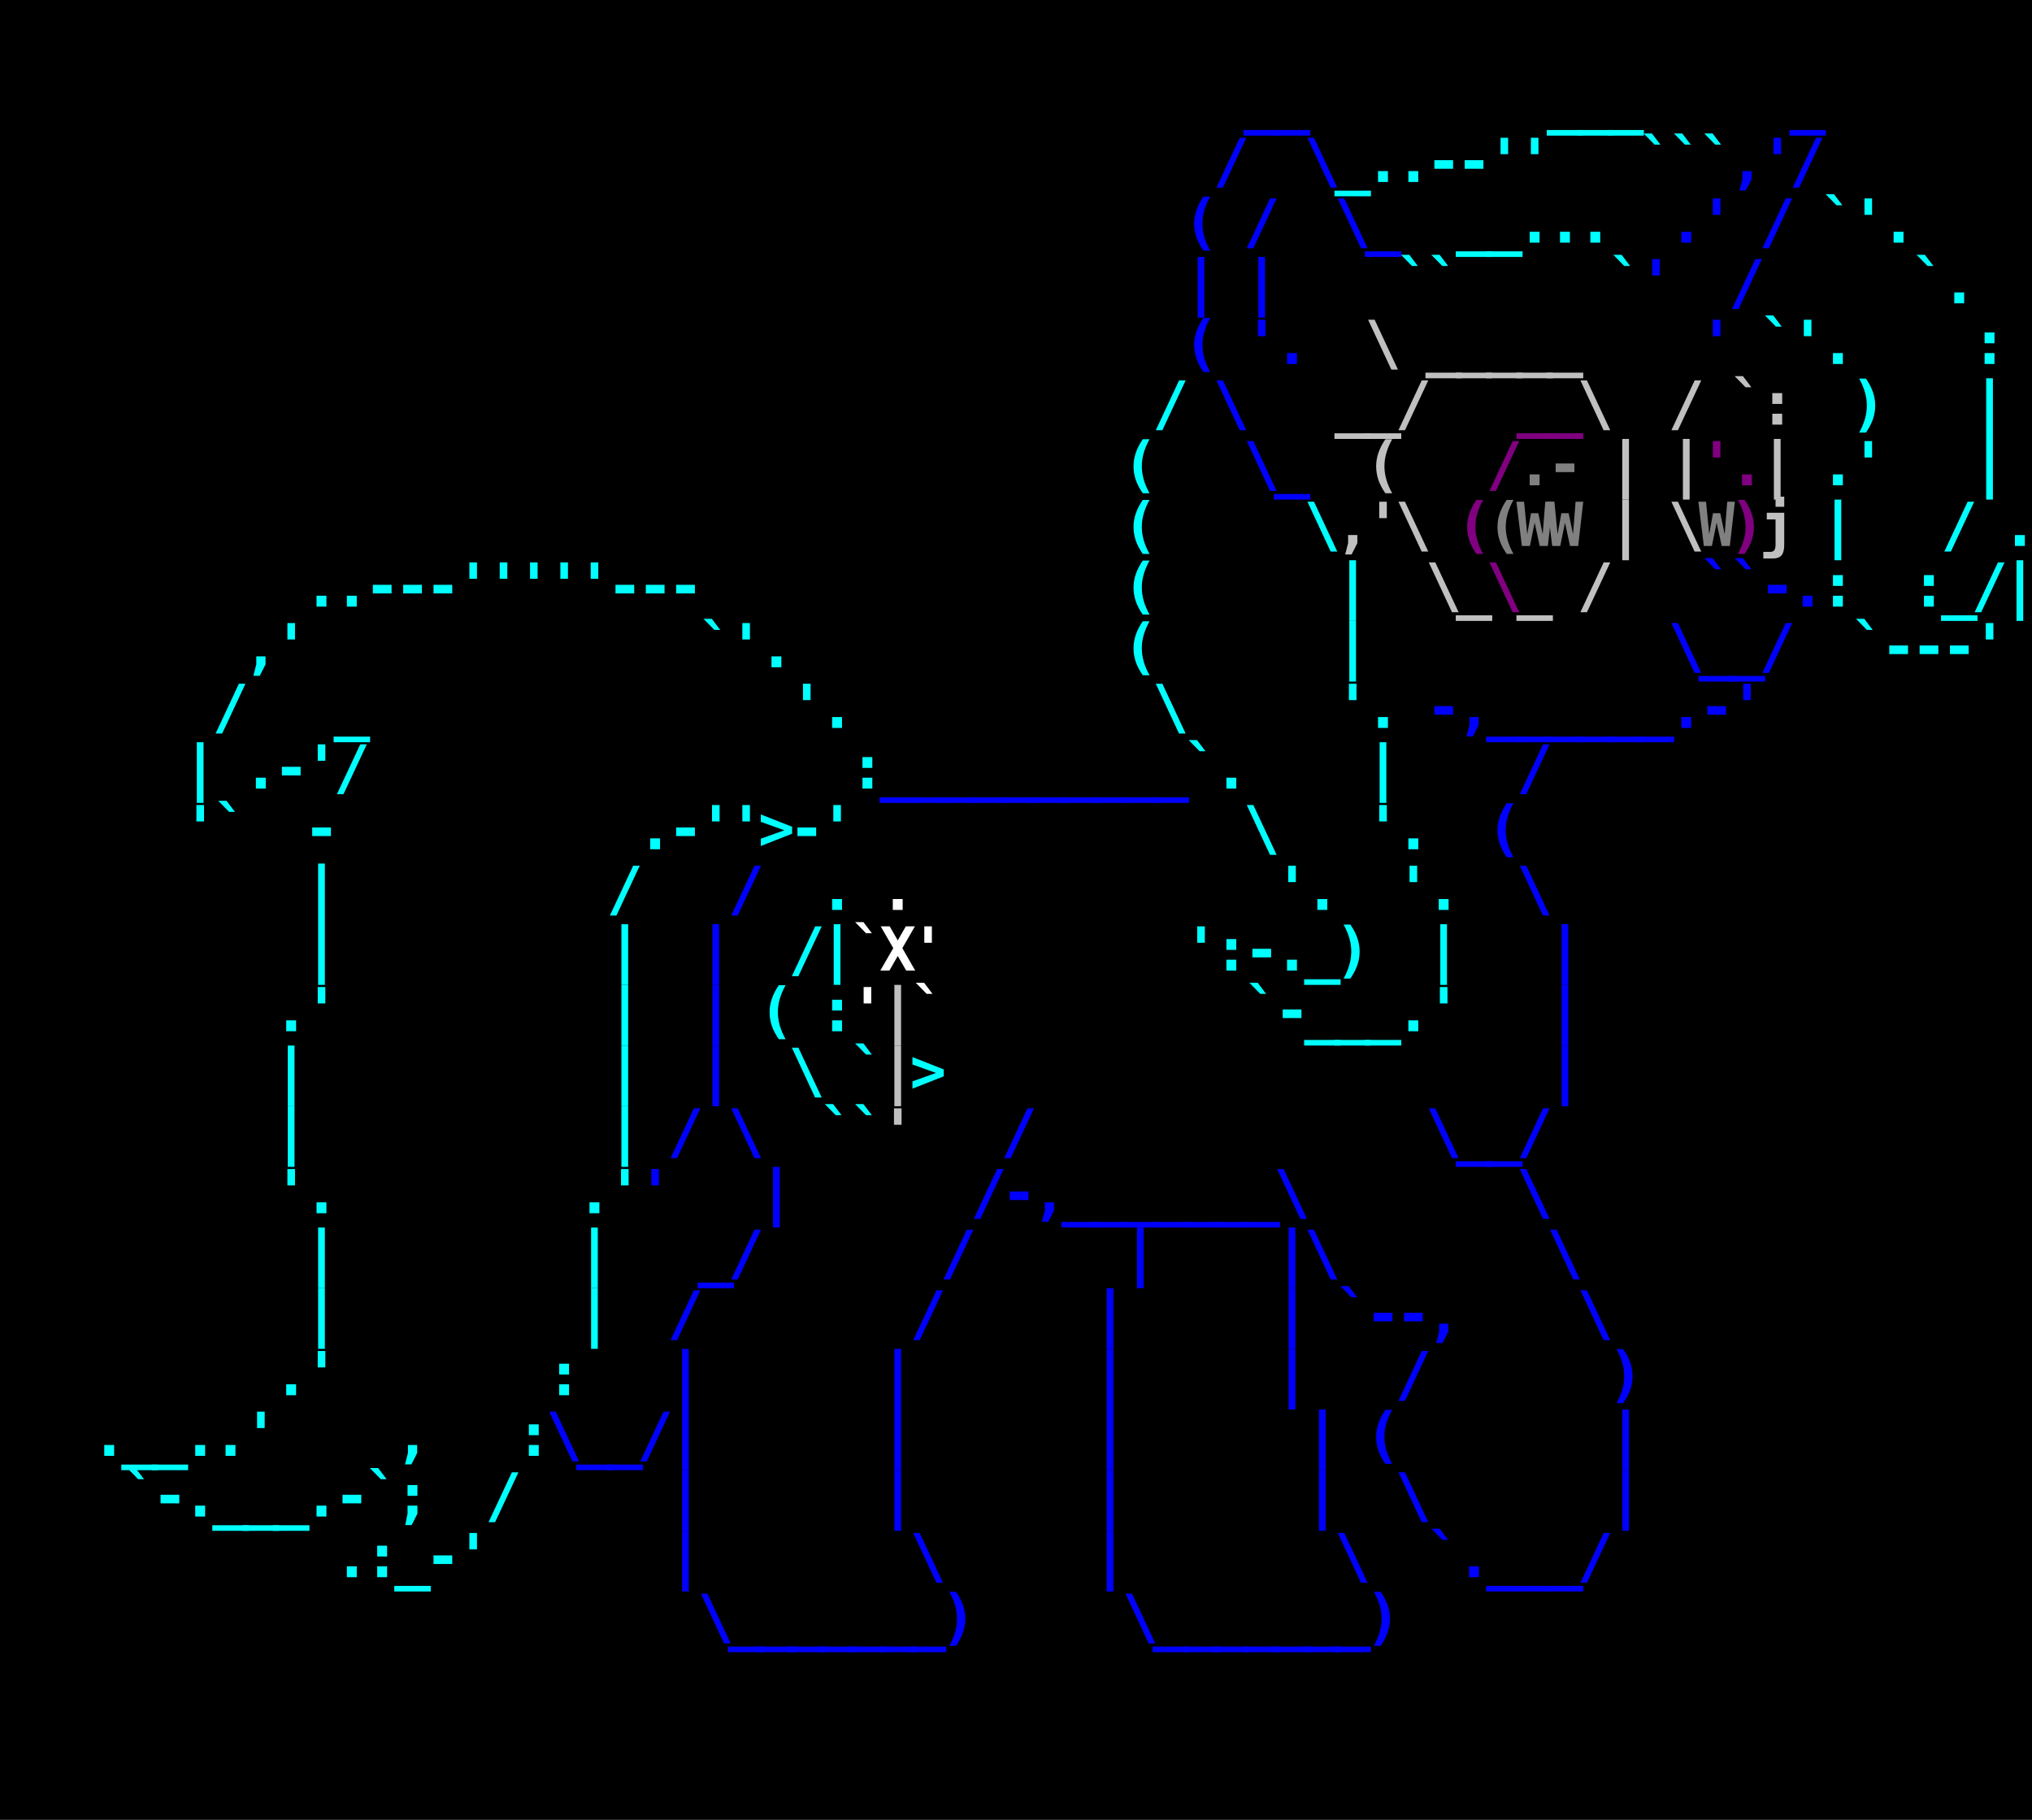
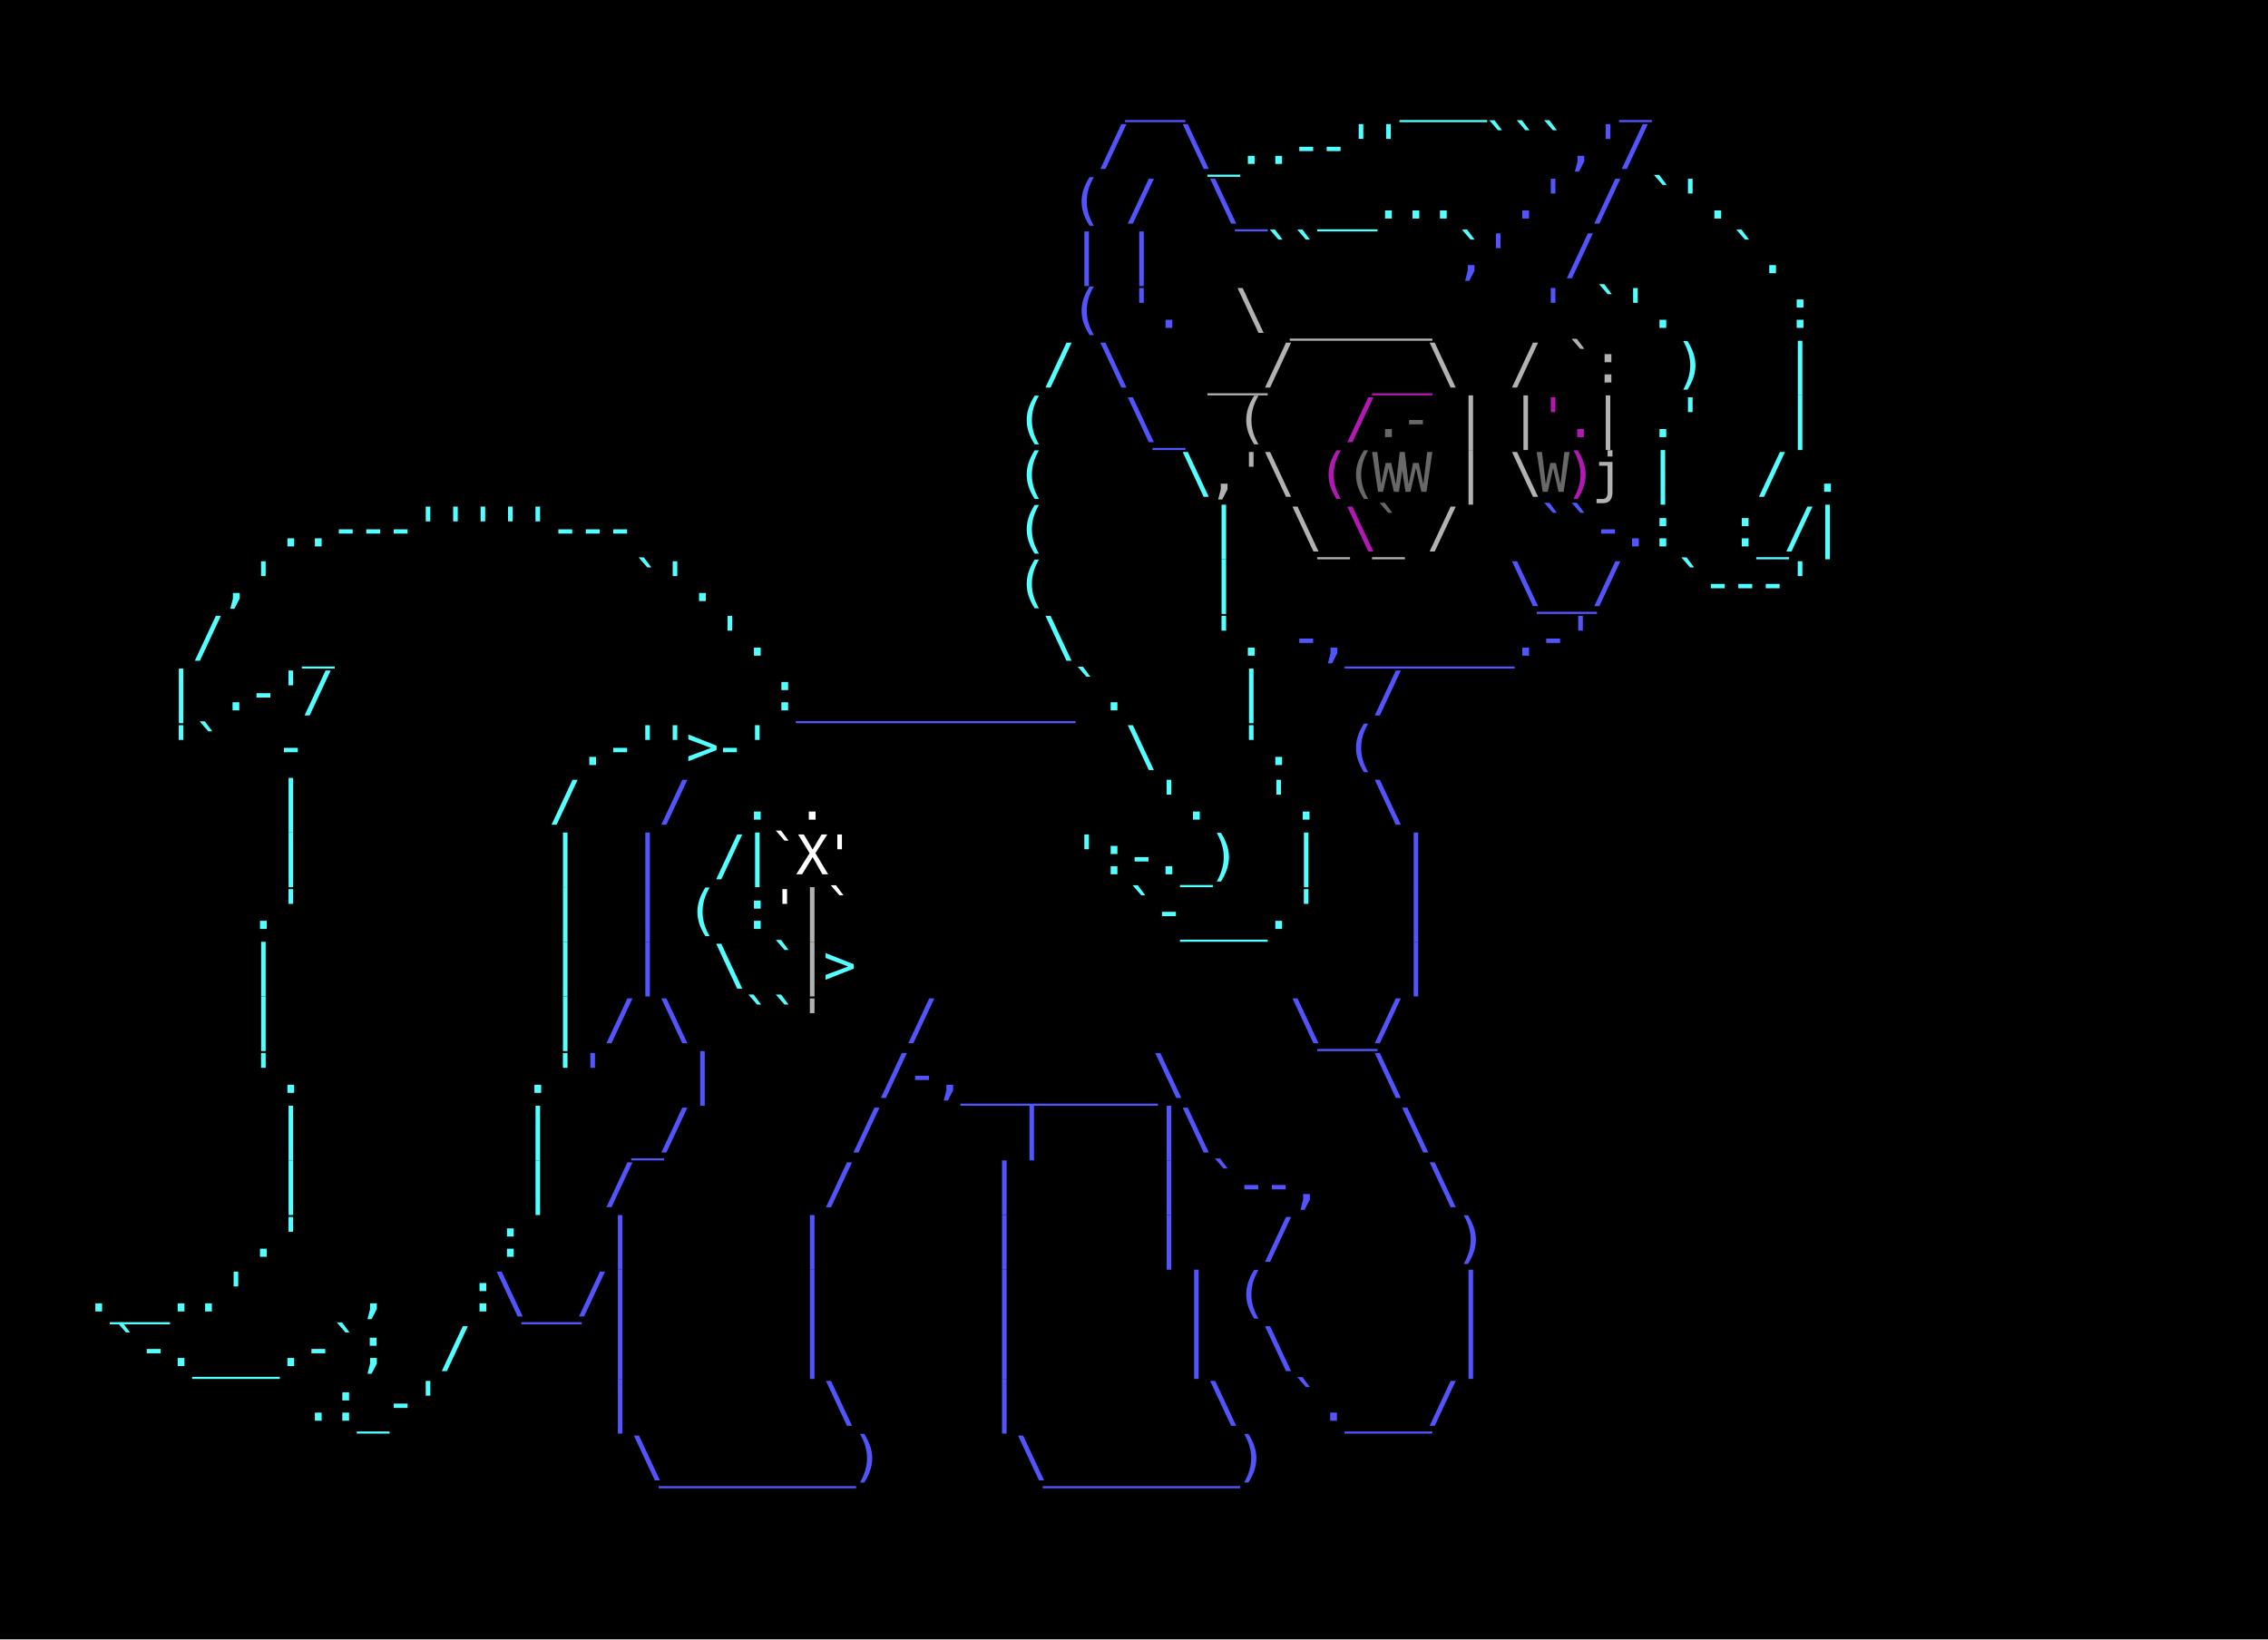
- <svg xmlns="http://www.w3.org/2000/svg" width="402" height="360">
-   <rect style="fill:black;stroke:none;" width="402" height="360" x="0" y="0" />
-   <text y="0" x="0" style="font-family:monospace;font-size:12px;font-weight:bold;">
-     <tspan x="246" y="24" style="fill:blue;">_</tspan>
-     <tspan x="252" y="24" style="fill:blue;">_</tspan>
-     <tspan x="306" y="24" style="fill:cyan;">_</tspan>
-     <tspan x="312" y="24" style="fill:cyan;">_</tspan>
-     <tspan x="318" y="24" style="fill:cyan;">_</tspan>
-     <tspan x="354" y="24" style="fill:blue;">_</tspan>
-     <tspan x="240" y="36" style="fill:blue;">/</tspan>
-     <tspan x="258" y="36" style="fill:blue;">\</tspan>
-     <tspan x="264" y="36" style="fill:cyan;">_</tspan>
-     <tspan x="270" y="36" style="fill:cyan;">.</tspan>
-     <tspan x="276" y="36" style="fill:cyan;">.</tspan>
-     <tspan x="282" y="36" style="fill:cyan;">-</tspan>
-     <tspan x="288" y="36" style="fill:cyan;">-</tspan>
-     <tspan x="294" y="36" style="fill:cyan;">'</tspan>
-     <tspan x="300" y="36" style="fill:cyan;">'</tspan>
-     <tspan x="324" y="36" style="fill:cyan;">`</tspan>
-     <tspan x="330" y="36" style="fill:cyan;">`</tspan>
-     <tspan x="336" y="36" style="fill:cyan;">`</tspan>
-     <tspan x="342" y="36" style="fill:blue;">,</tspan>
-     <tspan x="348" y="36" style="fill:blue;">'</tspan>
-     <tspan x="354" y="36" style="fill:blue;">/</tspan>
-     <tspan x="234" y="48" style="fill:blue;">(</tspan>
-     <tspan x="246" y="48" style="fill:blue;">/</tspan>
-     <tspan x="264" y="48" style="fill:blue;">\</tspan>
-     <tspan x="270" y="48" style="fill:blue;">_</tspan>
-     <tspan x="288" y="48" style="fill:cyan;">_</tspan>
-     <tspan x="294" y="48" style="fill:cyan;">_</tspan>
-     <tspan x="300" y="48" style="fill:cyan;">.</tspan>
-     <tspan x="306" y="48" style="fill:cyan;">.</tspan>
-     <tspan x="312" y="48" style="fill:cyan;">.</tspan>
-     <tspan x="330" y="48" style="fill:blue;">.</tspan>
-     <tspan x="336" y="48" style="fill:blue;">'</tspan>
-     <tspan x="348" y="48" style="fill:blue;">/</tspan>
-     <tspan x="360" y="48" style="fill:cyan;">`</tspan>
-     <tspan x="366" y="48" style="fill:cyan;">'</tspan>
-     <tspan x="372" y="48" style="fill:cyan;">.</tspan>
-     <tspan x="234" y="60" style="fill:blue;">|</tspan>
-     <tspan x="246" y="60" style="fill:blue;">|</tspan>
-     <tspan x="276" y="60" style="fill:cyan;">`</tspan>
-     <tspan x="282" y="60" style="fill:cyan;">`</tspan>
-     <tspan x="318" y="60" style="fill:cyan;">`</tspan>
-     <tspan x="324" y="60" style="fill:blue;">'</tspan>
-     <tspan x="342" y="60" style="fill:blue;">/</tspan>
-     <tspan x="378" y="60" style="fill:cyan;">`</tspan>
-     <tspan x="384" y="60" style="fill:cyan;">.</tspan>
-     <tspan x="234" y="72" style="fill:blue;">(</tspan>
-     <tspan x="246" y="72" style="fill:blue;">'</tspan>
-     <tspan x="252" y="72" style="fill:blue;">.</tspan>
-     <tspan x="270" y="72" style="fill:silver;">\</tspan>
-     <tspan x="282" y="72" style="fill:silver;">_</tspan>
-     <tspan x="288" y="72" style="fill:silver;">_</tspan>
-     <tspan x="294" y="72" style="fill:silver;">_</tspan>
-     <tspan x="300" y="72" style="fill:silver;">_</tspan>
-     <tspan x="306" y="72" style="fill:silver;">_</tspan>
-     <tspan x="336" y="72" style="fill:blue;">'</tspan>
-     <tspan x="348" y="72" style="fill:cyan;">`</tspan>
-     <tspan x="354" y="72" style="fill:cyan;">'</tspan>
-     <tspan x="360" y="72" style="fill:cyan;">.</tspan>
-     <tspan x="390" y="72" style="fill:cyan;">:</tspan>
-     <tspan x="228" y="84" style="fill:cyan;">/</tspan>
-     <tspan x="240" y="84" style="fill:blue;">\</tspan>
-     <tspan x="264" y="84" style="fill:silver;">_</tspan>
-     <tspan x="270" y="84" style="fill:silver;">_</tspan>
-     <tspan x="276" y="84" style="fill:silver;">/</tspan>
-     <tspan x="300" y="84" style="fill:purple;">_</tspan>
-     <tspan x="306" y="84" style="fill:purple;">_</tspan>
-     <tspan x="312" y="84" style="fill:silver;">\</tspan>
-     <tspan x="330" y="84" style="fill:silver;">/</tspan>
-     <tspan x="342" y="84" style="fill:silver;">`</tspan>
-     <tspan x="348" y="84" style="fill:silver;">:</tspan>
-     <tspan x="366" y="84" style="fill:cyan;">)</tspan>
-     <tspan x="390" y="84" style="fill:cyan;">|</tspan>
-     <tspan x="222" y="96" style="fill:cyan;">(</tspan>
-     <tspan x="246" y="96" style="fill:blue;">\</tspan>
-     <tspan x="252" y="96" style="fill:blue;">_</tspan>
-     <tspan x="270" y="96" style="fill:silver;">(</tspan>
-     <tspan x="294" y="96" style="fill:purple;">/</tspan>
-     <tspan x="300" y="96" style="fill:gray;">.</tspan>
-     <tspan x="306" y="96" style="fill:gray;">-</tspan>
-     <tspan x="318" y="96" style="fill:silver;">|</tspan>
-     <tspan x="330" y="96" style="fill:silver;">|</tspan>
-     <tspan x="336" y="96" style="fill:purple;">'</tspan>
-     <tspan x="342" y="96" style="fill:purple;">.</tspan>
-     <tspan x="348" y="96" style="fill:silver;">|</tspan>
-     <tspan x="360" y="96" style="fill:cyan;">.</tspan>
-     <tspan x="366" y="96" style="fill:cyan;">'</tspan>
-     <tspan x="390" y="96" style="fill:cyan;">|</tspan>
-     <tspan x="222" y="108" style="fill:cyan;">(</tspan>
-     <tspan x="258" y="108" style="fill:cyan;">\</tspan>
-     <tspan x="264" y="108" style="fill:silver;">,</tspan>
-     <tspan x="270" y="108" style="fill:silver;">'</tspan>
-     <tspan x="276" y="108" style="fill:silver;">\</tspan>
-     <tspan x="288" y="108" style="fill:purple;">(</tspan>
-     <tspan x="294" y="108" style="fill:gray;">(</tspan>
-     <tspan x="300" y="108" style="fill:gray;">W</tspan>
-     <tspan x="306" y="108" style="fill:gray;">W</tspan>
-     <tspan x="318" y="108" style="fill:silver;">|</tspan>
-     <tspan x="330" y="108" style="fill:silver;">\</tspan>
-     <tspan x="336" y="108" style="fill:gray;">W</tspan>
-     <tspan x="342" y="108" style="fill:purple;">)</tspan>
-     <tspan x="348" y="108" style="fill:silver;">j</tspan>
-     <tspan x="360" y="108" style="fill:cyan;">|</tspan>
-     <tspan x="384" y="108" style="fill:cyan;">/</tspan>
-     <tspan x="396" y="108" style="fill:cyan;">.</tspan>
-     <tspan x="60" y="120" style="fill:cyan;">.</tspan>
-     <tspan x="66" y="120" style="fill:cyan;">.</tspan>
-     <tspan x="72" y="120" style="fill:cyan;">-</tspan>
-     <tspan x="78" y="120" style="fill:cyan;">-</tspan>
-     <tspan x="84" y="120" style="fill:cyan;">-</tspan>
-     <tspan x="90" y="120" style="fill:cyan;">'</tspan>
-     <tspan x="96" y="120" style="fill:cyan;">'</tspan>
-     <tspan x="102" y="120" style="fill:cyan;">'</tspan>
-     <tspan x="108" y="120" style="fill:cyan;">'</tspan>
-     <tspan x="114" y="120" style="fill:cyan;">'</tspan>
-     <tspan x="120" y="120" style="fill:cyan;">-</tspan>
-     <tspan x="126" y="120" style="fill:cyan;">-</tspan>
-     <tspan x="132" y="120" style="fill:cyan;">-</tspan>
-     <tspan x="222" y="120" style="fill:cyan;">(</tspan>
-     <tspan x="264" y="120" style="fill:cyan;">|</tspan>
-     <tspan x="282" y="120" style="fill:silver;">\</tspan>
-     <tspan x="288" y="120" style="fill:silver;">_</tspan>
-     <tspan x="294" y="120" style="fill:purple;">\</tspan>
-     <tspan x="300" y="120" style="fill:silver;">_</tspan>
-     <tspan x="312" y="120" style="fill:silver;">/</tspan>
-     <tspan x="336" y="120" style="fill:blue;">`</tspan>
-     <tspan x="342" y="120" style="fill:blue;">`</tspan>
-     <tspan x="348" y="120" style="fill:blue;">-</tspan>
-     <tspan x="354" y="120" style="fill:blue;">.</tspan>
-     <tspan x="360" y="120" style="fill:cyan;">:</tspan>
-     <tspan x="378" y="120" style="fill:cyan;">:</tspan>
-     <tspan x="384" y="120" style="fill:cyan;">_</tspan>
-     <tspan x="390" y="120" style="fill:cyan;">/</tspan>
-     <tspan x="396" y="120" style="fill:cyan;">|</tspan>
-     <tspan x="48" y="132" style="fill:cyan;">,</tspan>
-     <tspan x="54" y="132" style="fill:cyan;">'</tspan>
-     <tspan x="138" y="132" style="fill:cyan;">`</tspan>
-     <tspan x="144" y="132" style="fill:cyan;">'</tspan>
-     <tspan x="150" y="132" style="fill:cyan;">.</tspan>
-     <tspan x="222" y="132" style="fill:cyan;">(</tspan>
-     <tspan x="264" y="132" style="fill:cyan;">|</tspan>
-     <tspan x="330" y="132" style="fill:blue;">\</tspan>
-     <tspan x="336" y="132" style="fill:blue;">_</tspan>
-     <tspan x="342" y="132" style="fill:blue;">_</tspan>
-     <tspan x="348" y="132" style="fill:blue;">/</tspan>
-     <tspan x="366" y="132" style="fill:cyan;">`</tspan>
-     <tspan x="372" y="132" style="fill:cyan;">-</tspan>
-     <tspan x="378" y="132" style="fill:cyan;">-</tspan>
-     <tspan x="384" y="132" style="fill:cyan;">-</tspan>
-     <tspan x="390" y="132" style="fill:cyan;">'</tspan>
-     <tspan x="42" y="144" style="fill:cyan;">/</tspan>
-     <tspan x="66" y="144" style="fill:cyan;">_</tspan>
-     <tspan x="156" y="144" style="fill:cyan;">'</tspan>
-     <tspan x="162" y="144" style="fill:cyan;">.</tspan>
-     <tspan x="228" y="144" style="fill:cyan;">\</tspan>
-     <tspan x="264" y="144" style="fill:cyan;">'</tspan>
-     <tspan x="270" y="144" style="fill:cyan;">.</tspan>
-     <tspan x="282" y="144" style="fill:blue;">-</tspan>
-     <tspan x="288" y="144" style="fill:blue;">,</tspan>
-     <tspan x="294" y="144" style="fill:blue;">_</tspan>
-     <tspan x="300" y="144" style="fill:blue;">_</tspan>
-     <tspan x="306" y="144" style="fill:blue;">_</tspan>
-     <tspan x="312" y="144" style="fill:blue;">_</tspan>
-     <tspan x="318" y="144" style="fill:blue;">_</tspan>
-     <tspan x="324" y="144" style="fill:blue;">_</tspan>
-     <tspan x="330" y="144" style="fill:blue;">.</tspan>
-     <tspan x="336" y="144" style="fill:blue;">-</tspan>
-     <tspan x="342" y="144" style="fill:blue;">'</tspan>
-     <tspan x="36" y="156" style="fill:cyan;">|</tspan>
-     <tspan x="48" y="156" style="fill:cyan;">.</tspan>
-     <tspan x="54" y="156" style="fill:cyan;">-</tspan>
-     <tspan x="60" y="156" style="fill:cyan;">'</tspan>
-     <tspan x="66" y="156" style="fill:cyan;">/</tspan>
-     <tspan x="168" y="156" style="fill:cyan;">:</tspan>
-     <tspan x="174" y="156" style="fill:blue;">_</tspan>
-     <tspan x="180" y="156" style="fill:blue;">_</tspan>
-     <tspan x="186" y="156" style="fill:blue;">_</tspan>
-     <tspan x="192" y="156" style="fill:blue;">_</tspan>
-     <tspan x="198" y="156" style="fill:blue;">_</tspan>
-     <tspan x="204" y="156" style="fill:blue;">_</tspan>
-     <tspan x="210" y="156" style="fill:blue;">_</tspan>
-     <tspan x="216" y="156" style="fill:blue;">_</tspan>
-     <tspan x="222" y="156" style="fill:blue;">_</tspan>
-     <tspan x="228" y="156" style="fill:blue;">_</tspan>
-     <tspan x="234" y="156" style="fill:cyan;">`</tspan>
-     <tspan x="240" y="156" style="fill:cyan;">.</tspan>
-     <tspan x="270" y="156" style="fill:cyan;">|</tspan>
-     <tspan x="300" y="156" style="fill:blue;">/</tspan>
-     <tspan x="36" y="168" style="fill:cyan;">'</tspan>
-     <tspan x="42" y="168" style="fill:cyan;">`</tspan>
-     <tspan x="60" y="168" style="fill:cyan;">-</tspan>
-     <tspan x="126" y="168" style="fill:cyan;">.</tspan>
-     <tspan x="132" y="168" style="fill:cyan;">-</tspan>
-     <tspan x="138" y="168" style="fill:cyan;">'</tspan>
-     <tspan x="144" y="168" style="fill:cyan;">'</tspan>
-     <tspan x="150" y="168" style="fill:cyan;">&gt;</tspan>
-     <tspan x="156" y="168" style="fill:cyan;">-</tspan>
-     <tspan x="162" y="168" style="fill:cyan;">'</tspan>
-     <tspan x="246" y="168" style="fill:cyan;">\</tspan>
-     <tspan x="270" y="168" style="fill:cyan;">'</tspan>
-     <tspan x="276" y="168" style="fill:cyan;">.</tspan>
-     <tspan x="294" y="168" style="fill:blue;">(</tspan>
-     <tspan x="60" y="180" style="fill:cyan;">|</tspan>
-     <tspan x="120" y="180" style="fill:cyan;">/</tspan>
-     <tspan x="144" y="180" style="fill:blue;">/</tspan>
-     <tspan x="162" y="180" style="fill:cyan;">.</tspan>
-     <tspan x="174" y="180" style="fill:white;">.</tspan>
-     <tspan x="252" y="180" style="fill:cyan;">'</tspan>
-     <tspan x="258" y="180" style="fill:cyan;">.</tspan>
-     <tspan x="276" y="180" style="fill:cyan;">'</tspan>
-     <tspan x="282" y="180" style="fill:cyan;">.</tspan>
-     <tspan x="300" y="180" style="fill:blue;">\</tspan>
-     <tspan x="60" y="192" style="fill:cyan;">|</tspan>
-     <tspan x="120" y="192" style="fill:cyan;">|</tspan>
-     <tspan x="138" y="192" style="fill:blue;">|</tspan>
-     <tspan x="156" y="192" style="fill:cyan;">/</tspan>
-     <tspan x="162" y="192" style="fill:cyan;">|</tspan>
-     <tspan x="168" y="192" style="fill:white;">`</tspan>
-     <tspan x="174" y="192" style="fill:white;">X</tspan>
-     <tspan x="180" y="192" style="fill:white;">'</tspan>
-     <tspan x="234" y="192" style="fill:cyan;">'</tspan>
-     <tspan x="240" y="192" style="fill:cyan;">:</tspan>
-     <tspan x="246" y="192" style="fill:cyan;">-</tspan>
-     <tspan x="252" y="192" style="fill:cyan;">.</tspan>
-     <tspan x="258" y="192" style="fill:cyan;">_</tspan>
-     <tspan x="264" y="192" style="fill:cyan;">)</tspan>
-     <tspan x="282" y="192" style="fill:cyan;">|</tspan>
-     <tspan x="306" y="192" style="fill:blue;">|</tspan>
-     <tspan x="54" y="204" style="fill:cyan;">.</tspan>
-     <tspan x="60" y="204" style="fill:cyan;">'</tspan>
-     <tspan x="120" y="204" style="fill:cyan;">|</tspan>
-     <tspan x="138" y="204" style="fill:blue;">|</tspan>
-     <tspan x="150" y="204" style="fill:cyan;">(</tspan>
-     <tspan x="162" y="204" style="fill:cyan;">:</tspan>
-     <tspan x="168" y="204" style="fill:white;">'</tspan>
-     <tspan x="174" y="204" style="fill:silver;">|</tspan>
-     <tspan x="180" y="204" style="fill:white;">`</tspan>
-     <tspan x="246" y="204" style="fill:cyan;">`</tspan>
-     <tspan x="252" y="204" style="fill:cyan;">-</tspan>
-     <tspan x="258" y="204" style="fill:cyan;">_</tspan>
-     <tspan x="264" y="204" style="fill:cyan;">_</tspan>
-     <tspan x="270" y="204" style="fill:cyan;">_</tspan>
-     <tspan x="276" y="204" style="fill:cyan;">.</tspan>
-     <tspan x="282" y="204" style="fill:cyan;">'</tspan>
-     <tspan x="306" y="204" style="fill:blue;">|</tspan>
-     <tspan x="54" y="216" style="fill:cyan;">|</tspan>
-     <tspan x="120" y="216" style="fill:cyan;">|</tspan>
-     <tspan x="138" y="216" style="fill:blue;">|</tspan>
-     <tspan x="156" y="216" style="fill:cyan;">\</tspan>
-     <tspan x="168" y="216" style="fill:cyan;">`</tspan>
-     <tspan x="174" y="216" style="fill:silver;">|</tspan>
-     <tspan x="180" y="216" style="fill:cyan;">&gt;</tspan>
-     <tspan x="306" y="216" style="fill:blue;">|</tspan>
-     <tspan x="54" y="228" style="fill:cyan;">|</tspan>
-     <tspan x="120" y="228" style="fill:cyan;">|</tspan>
-     <tspan x="132" y="228" style="fill:blue;">/</tspan>
-     <tspan x="144" y="228" style="fill:blue;">\</tspan>
-     <tspan x="162" y="228" style="fill:cyan;">`</tspan>
-     <tspan x="168" y="228" style="fill:cyan;">`</tspan>
-     <tspan x="174" y="228" style="fill:silver;">'</tspan>
-     <tspan x="198" y="228" style="fill:blue;">/</tspan>
-     <tspan x="282" y="228" style="fill:blue;">\</tspan>
-     <tspan x="288" y="228" style="fill:blue;">_</tspan>
-     <tspan x="294" y="228" style="fill:blue;">_</tspan>
-     <tspan x="300" y="228" style="fill:blue;">/</tspan>
-     <tspan x="54" y="240" style="fill:cyan;">'</tspan>
-     <tspan x="60" y="240" style="fill:cyan;">.</tspan>
-     <tspan x="114" y="240" style="fill:cyan;">.</tspan>
-     <tspan x="120" y="240" style="fill:cyan;">'</tspan>
-     <tspan x="126" y="240" style="fill:blue;">'</tspan>
-     <tspan x="150" y="240" style="fill:blue;">|</tspan>
-     <tspan x="192" y="240" style="fill:blue;">/</tspan>
-     <tspan x="198" y="240" style="fill:blue;">-</tspan>
-     <tspan x="204" y="240" style="fill:blue;">,</tspan>
-     <tspan x="210" y="240" style="fill:blue;">_</tspan>
-     <tspan x="216" y="240" style="fill:blue;">_</tspan>
-     <tspan x="222" y="240" style="fill:blue;">_</tspan>
-     <tspan x="228" y="240" style="fill:blue;">_</tspan>
-     <tspan x="234" y="240" style="fill:blue;">_</tspan>
-     <tspan x="240" y="240" style="fill:blue;">_</tspan>
-     <tspan x="246" y="240" style="fill:blue;">_</tspan>
-     <tspan x="252" y="240" style="fill:blue;">\</tspan>
-     <tspan x="300" y="240" style="fill:blue;">\</tspan>
-     <tspan x="60" y="252" style="fill:cyan;">|</tspan>
-     <tspan x="114" y="252" style="fill:cyan;">|</tspan>
-     <tspan x="138" y="252" style="fill:blue;">_</tspan>
-     <tspan x="144" y="252" style="fill:blue;">/</tspan>
-     <tspan x="186" y="252" style="fill:blue;">/</tspan>
-     <tspan x="222" y="252" style="fill:blue;">|</tspan>
-     <tspan x="252" y="252" style="fill:blue;">|</tspan>
-     <tspan x="258" y="252" style="fill:blue;">\</tspan>
-     <tspan x="306" y="252" style="fill:blue;">\</tspan>
-     <tspan x="60" y="264" style="fill:cyan;">|</tspan>
-     <tspan x="114" y="264" style="fill:cyan;">|</tspan>
-     <tspan x="132" y="264" style="fill:blue;">/</tspan>
-     <tspan x="180" y="264" style="fill:blue;">/</tspan>
-     <tspan x="216" y="264" style="fill:blue;">|</tspan>
-     <tspan x="252" y="264" style="fill:blue;">|</tspan>
-     <tspan x="264" y="264" style="fill:blue;">`</tspan>
-     <tspan x="270" y="264" style="fill:blue;">-</tspan>
-     <tspan x="276" y="264" style="fill:blue;">-</tspan>
-     <tspan x="282" y="264" style="fill:blue;">,</tspan>
-     <tspan x="312" y="264" style="fill:blue;">\</tspan>
-     <tspan x="54" y="276" style="fill:cyan;">.</tspan>
-     <tspan x="60" y="276" style="fill:cyan;">'</tspan>
-     <tspan x="108" y="276" style="fill:cyan;">:</tspan>
-     <tspan x="132" y="276" style="fill:blue;">|</tspan>
-     <tspan x="174" y="276" style="fill:blue;">|</tspan>
-     <tspan x="216" y="276" style="fill:blue;">|</tspan>
-     <tspan x="252" y="276" style="fill:blue;">|</tspan>
-     <tspan x="276" y="276" style="fill:blue;">/</tspan>
-     <tspan x="318" y="276" style="fill:blue;">)</tspan>
-     <tspan x="18" y="288" style="fill:cyan;">.</tspan>
-     <tspan x="24" y="288" style="fill:cyan;">_</tspan>
-     <tspan x="30" y="288" style="fill:cyan;">_</tspan>
-     <tspan x="36" y="288" style="fill:cyan;">.</tspan>
-     <tspan x="42" y="288" style="fill:cyan;">.</tspan>
-     <tspan x="48" y="288" style="fill:cyan;">'</tspan>
-     <tspan x="78" y="288" style="fill:cyan;">,</tspan>
-     <tspan x="102" y="288" style="fill:cyan;">:</tspan>
-     <tspan x="108" y="288" style="fill:blue;">\</tspan>
-     <tspan x="114" y="288" style="fill:blue;">_</tspan>
-     <tspan x="120" y="288" style="fill:blue;">_</tspan>
-     <tspan x="126" y="288" style="fill:blue;">/</tspan>
-     <tspan x="132" y="288" style="fill:blue;">|</tspan>
-     <tspan x="174" y="288" style="fill:blue;">|</tspan>
-     <tspan x="216" y="288" style="fill:blue;">|</tspan>
-     <tspan x="258" y="288" style="fill:blue;">|</tspan>
-     <tspan x="270" y="288" style="fill:blue;">(</tspan>
-     <tspan x="318" y="288" style="fill:blue;">|</tspan>
-     <tspan x="24" y="300" style="fill:cyan;">`</tspan>
-     <tspan x="30" y="300" style="fill:cyan;">-</tspan>
-     <tspan x="36" y="300" style="fill:cyan;">.</tspan>
-     <tspan x="42" y="300" style="fill:cyan;">_</tspan>
-     <tspan x="48" y="300" style="fill:cyan;">_</tspan>
-     <tspan x="54" y="300" style="fill:cyan;">_</tspan>
-     <tspan x="60" y="300" style="fill:cyan;">.</tspan>
-     <tspan x="66" y="300" style="fill:cyan;">-</tspan>
-     <tspan x="72" y="300" style="fill:cyan;">`</tspan>
-     <tspan x="78" y="300" style="fill:cyan;">;</tspan>
-     <tspan x="96" y="300" style="fill:cyan;">/</tspan>
-     <tspan x="132" y="300" style="fill:blue;">|</tspan>
-     <tspan x="174" y="300" style="fill:blue;">|</tspan>
-     <tspan x="216" y="300" style="fill:blue;">|</tspan>
-     <tspan x="258" y="300" style="fill:blue;">|</tspan>
-     <tspan x="276" y="300" style="fill:blue;">\</tspan>
-     <tspan x="318" y="300" style="fill:blue;">|</tspan>
-     <tspan x="66" y="312" style="fill:cyan;">.</tspan>
-     <tspan x="72" y="312" style="fill:cyan;">:</tspan>
-     <tspan x="78" y="312" style="fill:cyan;">_</tspan>
-     <tspan x="84" y="312" style="fill:cyan;">-</tspan>
-     <tspan x="90" y="312" style="fill:cyan;">'</tspan>
-     <tspan x="132" y="312" style="fill:blue;">|</tspan>
-     <tspan x="180" y="312" style="fill:blue;">\</tspan>
-     <tspan x="216" y="312" style="fill:blue;">|</tspan>
-     <tspan x="264" y="312" style="fill:blue;">\</tspan>
-     <tspan x="282" y="312" style="fill:blue;">`</tspan>
-     <tspan x="288" y="312" style="fill:blue;">.</tspan>
-     <tspan x="294" y="312" style="fill:blue;">_</tspan>
-     <tspan x="300" y="312" style="fill:blue;">_</tspan>
-     <tspan x="306" y="312" style="fill:blue;">_</tspan>
-     <tspan x="312" y="312" style="fill:blue;">/</tspan>
-     <tspan x="138" y="324" style="fill:blue;">\</tspan>
-     <tspan x="144" y="324" style="fill:blue;">_</tspan>
-     <tspan x="150" y="324" style="fill:blue;">_</tspan>
-     <tspan x="156" y="324" style="fill:blue;">_</tspan>
-     <tspan x="162" y="324" style="fill:blue;">_</tspan>
-     <tspan x="168" y="324" style="fill:blue;">_</tspan>
-     <tspan x="174" y="324" style="fill:blue;">_</tspan>
-     <tspan x="180" y="324" style="fill:blue;">_</tspan>
-     <tspan x="186" y="324" style="fill:blue;">)</tspan>
-     <tspan x="222" y="324" style="fill:blue;">\</tspan>
-     <tspan x="228" y="324" style="fill:blue;">_</tspan>
-     <tspan x="234" y="324" style="fill:blue;">_</tspan>
-     <tspan x="240" y="324" style="fill:blue;">_</tspan>
-     <tspan x="246" y="324" style="fill:blue;">_</tspan>
-     <tspan x="252" y="324" style="fill:blue;">_</tspan>
-     <tspan x="258" y="324" style="fill:blue;">_</tspan>
-     <tspan x="264" y="324" style="fill:blue;">_</tspan>
-     <tspan x="270" y="324" style="fill:blue;">)</tspan>
+ <svg xmlns="http://www.w3.org/2000/svg" width="498.0" height="360">
+   <rect style="fill:#000000;stroke:none;" width="498.0" height="360" x="0" y="0" />
+   <text y="0" x="0" style="font-family:monospace;font-size:12px;font-weight:#b2b2b2;fill:white;fill:#686868;letter-spacing:-1.2px" xml:space="preserve">
+     <tspan x="0" y="12">                                                                                </tspan>
+     <tspan x="0" y="24">                                                                                </tspan>
+     <tspan x="0" y="36">                                                                                </tspan>
+     <tspan x="0" y="48">                                                                                </tspan>
+     <tspan x="0" y="60">                                                                                </tspan>
+     <tspan x="0" y="72">                                                                                </tspan>
+     <tspan x="0" y="84">                                                                                </tspan>
+     <tspan x="0" y="96">                                                  .-                            </tspan>
+     <tspan x="0" y="108">                                                 (WW    W                       </tspan>
+     <tspan x="0" y="120">                                                  ` </tspan>
+     <tspan x="0" y="132"> </tspan>
+   </text>
+   <text y="0" x="0" style="font-family:monospace;font-size:12px;font-weight:#b2b2b2;fill:white;fill:#b218b2;letter-spacing:-1.2px" xml:space="preserve">
+     <tspan x="0" y="12">                                                                                </tspan>
+     <tspan x="0" y="24">                                                                  </tspan>
+     <tspan x="0" y="36">                                                                  </tspan>
+     <tspan x="0" y="48">                                                                 </tspan>
+     <tspan x="0" y="60">                                                                 </tspan>
+     <tspan x="0" y="72">                                                                 </tspan>
+     <tspan x="0" y="84">                                                  __                 </tspan>
+     <tspan x="0" y="96">                                                 /      '.                      </tspan>
+     <tspan x="0" y="108">                                                (        )       </tspan>
+     <tspan x="0" y="120">                                                 \                 </tspan>
+   </text>
+   <text y="0" x="0" style="font-family:monospace;font-size:12px;font-weight:#b2b2b2;fill:white;fill:#54ffff;letter-spacing:-1.2px" xml:space="preserve">
+     <tspan x="0" y="12">                                                                  </tspan>
+     <tspan x="0" y="24">                                                   ___            </tspan>
+     <tspan x="0" y="36">                                            _..--''   ```         </tspan>
+     <tspan x="0" y="48">                                                __...       `'.   </tspan>
+     <tspan x="0" y="60">                                              ``     `         `. </tspan>
+     <tspan x="0" y="72">                                                          `'.    :</tspan>
+     <tspan x="0" y="84">                                      /                      )   |</tspan>
+     <tspan x="0" y="96">                                     (                      .'   |</tspan>
+     <tspan x="0" y="108">                                     (     \                |   / .                </tspan>
+     <tspan x="0" y="120">          ..---'''''---              (      |               :  :_/|                </tspan>
+     <tspan x="0" y="132">        ,'             `'.           (      |                `---'                 </tspan>
+     <tspan x="0" y="144">       /   _              '.          \     '.                                     </tspan>
+     <tspan x="0" y="156">      | .-'/                :          `.    |                                     </tspan>
+     <tspan x="0" y="168">      '`  -          .-''&gt;-'             \   '.                    </tspan>
+     <tspan x="0" y="180">          |         /      .              '.  '.                     </tspan>
+     <tspan x="0" y="192">          |         |     /|           ':-._)  |                     </tspan>
+     <tspan x="0" y="204">         .'         |    ( :             `-___.'                     </tspan>
+     <tspan x="0" y="216">         |          |     \ ` &gt;                                      </tspan>
+     <tspan x="0" y="228">         |          |      ``                                     </tspan>
+     <tspan x="0" y="240">         '.        .'                                             </tspan>
+     <tspan x="0" y="252">          |        |                                              </tspan>
+     <tspan x="0" y="264">          |        |                                              </tspan>
+     <tspan x="0" y="276">         .'       :                                               </tspan>
+     <tspan x="0" y="288">   .__..'    ,   :                                                </tspan>
+     <tspan x="0" y="300">    `-.___.-`;  /                                                 </tspan>
+     <tspan x="0" y="312">           .:_-'                                                  </tspan>
+     <tspan x="0" y="324">                                                                  </tspan>
+     <tspan x="0" y="336">                                                                  </tspan>
+     <tspan x="0" y="348">                                                                  </tspan>
+     <tspan x="0" y="360"> </tspan>
+   </text>
+   <text y="0" x="0" style="font-family:monospace;font-size:12px;font-weight:#b2b2b2;fill:white;fill:#b2b2b2;letter-spacing:-1.2px" xml:space="preserve">
+     <tspan x="0" y="12">                                                                                </tspan>
+     <tspan x="0" y="24">                                                                                </tspan>
+     <tspan x="0" y="36">                                                                                </tspan>
+     <tspan x="0" y="48">                                                                                </tspan>
+     <tspan x="0" y="60">                                                                                </tspan>
+     <tspan x="0" y="72">                                             \ _____              </tspan>
+     <tspan x="0" y="84">                                            __/     \  / `:      </tspan>
+     <tspan x="0" y="96">                                             (       | |  |                     </tspan>
+     <tspan x="0" y="108">                                            ,'\      | \  j                     </tspan>
+     <tspan x="0" y="120">                                               \_ _ /              </tspan>
+     <tspan x="0" y="144">                                               </tspan>
+     <tspan x="0" y="156">                                               </tspan>
+     <tspan x="0" y="168">                                               </tspan>
+     <tspan x="0" y="180">                                               </tspan>
+     <tspan x="0" y="192">                                               </tspan>
+     <tspan x="0" y="204">                             | </tspan>
+     <tspan x="0" y="216">                             |</tspan>
+     <tspan x="0" y="228">                             '</tspan>
+   </text>
+   <text y="0" x="0" style="font-family:monospace;font-size:12px;font-weight:#b2b2b2;fill:white;fill:#ffffff;letter-spacing:-1.2px" xml:space="preserve">
+     <tspan x="0" y="180">                             .  </tspan>
+     <tspan x="0" y="192">                            `X'</tspan>
+     <tspan x="0" y="204">                            ' ` </tspan>
+   </text>
+   <text y="0" x="0" style="font-family:monospace;font-size:12px;font-weight:#b2b2b2;fill:white;fill:#5454ff;letter-spacing:-1.2px" xml:space="preserve">
+     <tspan x="0" y="12">                                                                                </tspan>
+     <tspan x="0" y="24">                                         __                _</tspan>
+     <tspan x="0" y="36">                                        /  \             ,'/</tspan>
+     <tspan x="0" y="48">                                       ( /  \_         .' /   </tspan>
+     <tspan x="0" y="60">                                       | |           ,'  /      </tspan>
+     <tspan x="0" y="72">                                       ( '.             '       </tspan>
+     <tspan x="0" y="84">                                        \                        </tspan>
+     <tspan x="0" y="96">                                         \_                                     </tspan>
+     <tspan x="0" y="108">                                                                 </tspan>
+     <tspan x="0" y="120">                                                        ``-.      </tspan>
+     <tspan x="0" y="132">                                                       \__/   </tspan>
+     <tspan x="0" y="144">                                               -,______.-' </tspan>
+     <tspan x="0" y="156">                             __________           /</tspan>
+     <tspan x="0" y="168">                                                 (</tspan>
+     <tspan x="0" y="180">                        /                         \        </tspan>
+     <tspan x="0" y="192">                       |                           |        </tspan>
+     <tspan x="0" y="204">                       |                           |       </tspan>
+     <tspan x="0" y="216">                       |                           |        </tspan>
+     <tspan x="0" y="228">                      / \        /             \__/        </tspan>
+     <tspan x="0" y="240">                     '   |      /-,_______\       \                </tspan>
+     <tspan x="0" y="252">                       _/      /     |    |\       \         </tspan>
+     <tspan x="0" y="264">                      /       /     |     | `--,    \        </tspan>
+     <tspan x="0" y="276">                      |      |      |     |   /      )     </tspan>
+     <tspan x="0" y="288">                  \__/|      |      |      | (       |     </tspan>
+     <tspan x="0" y="300">                      |      |      |      |  \      |     </tspan>
+     <tspan x="0" y="312">                      |       \     |       \  `.___/      </tspan>
+     <tspan x="0" y="324">                       \_______)     \_______)             </tspan>
+     <tspan x="0" y="336">                                                            </tspan>
+     <tspan x="0" y="348"> </tspan>
  </text>
</svg>
